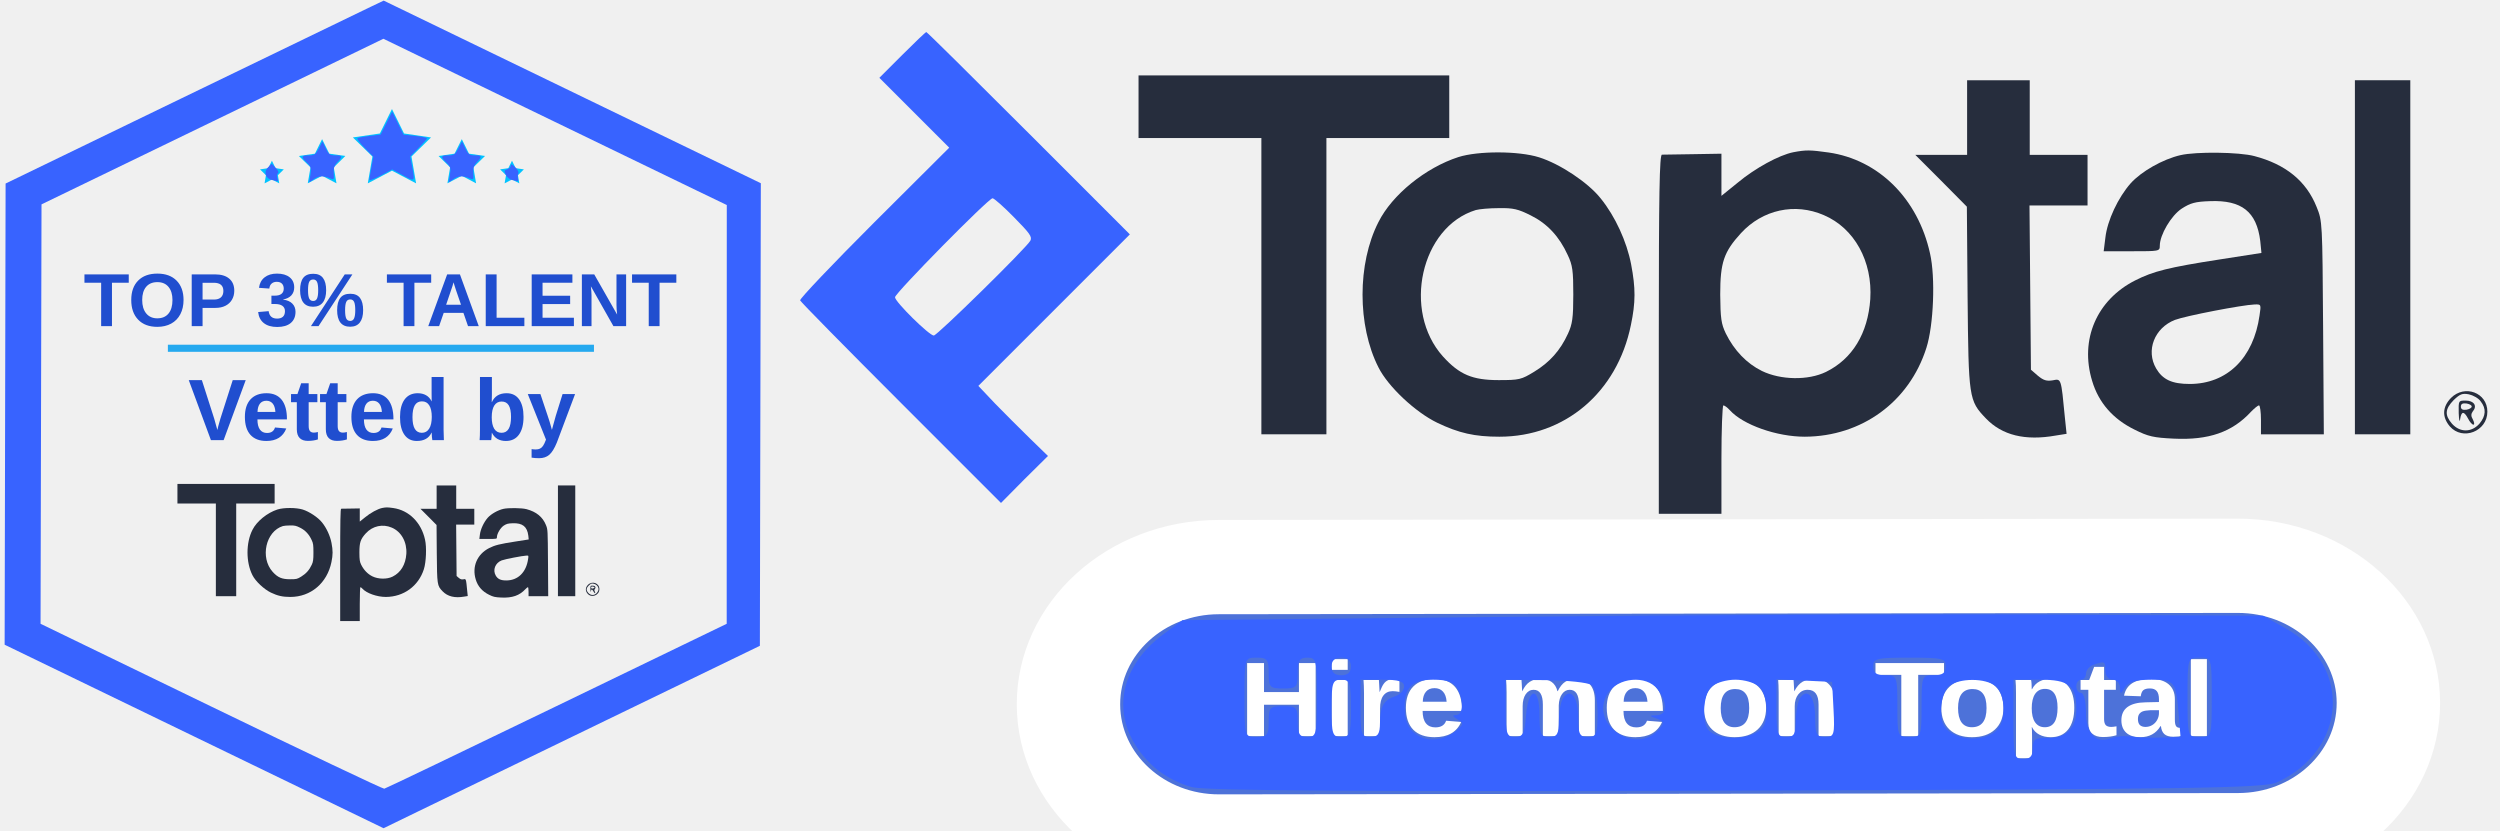
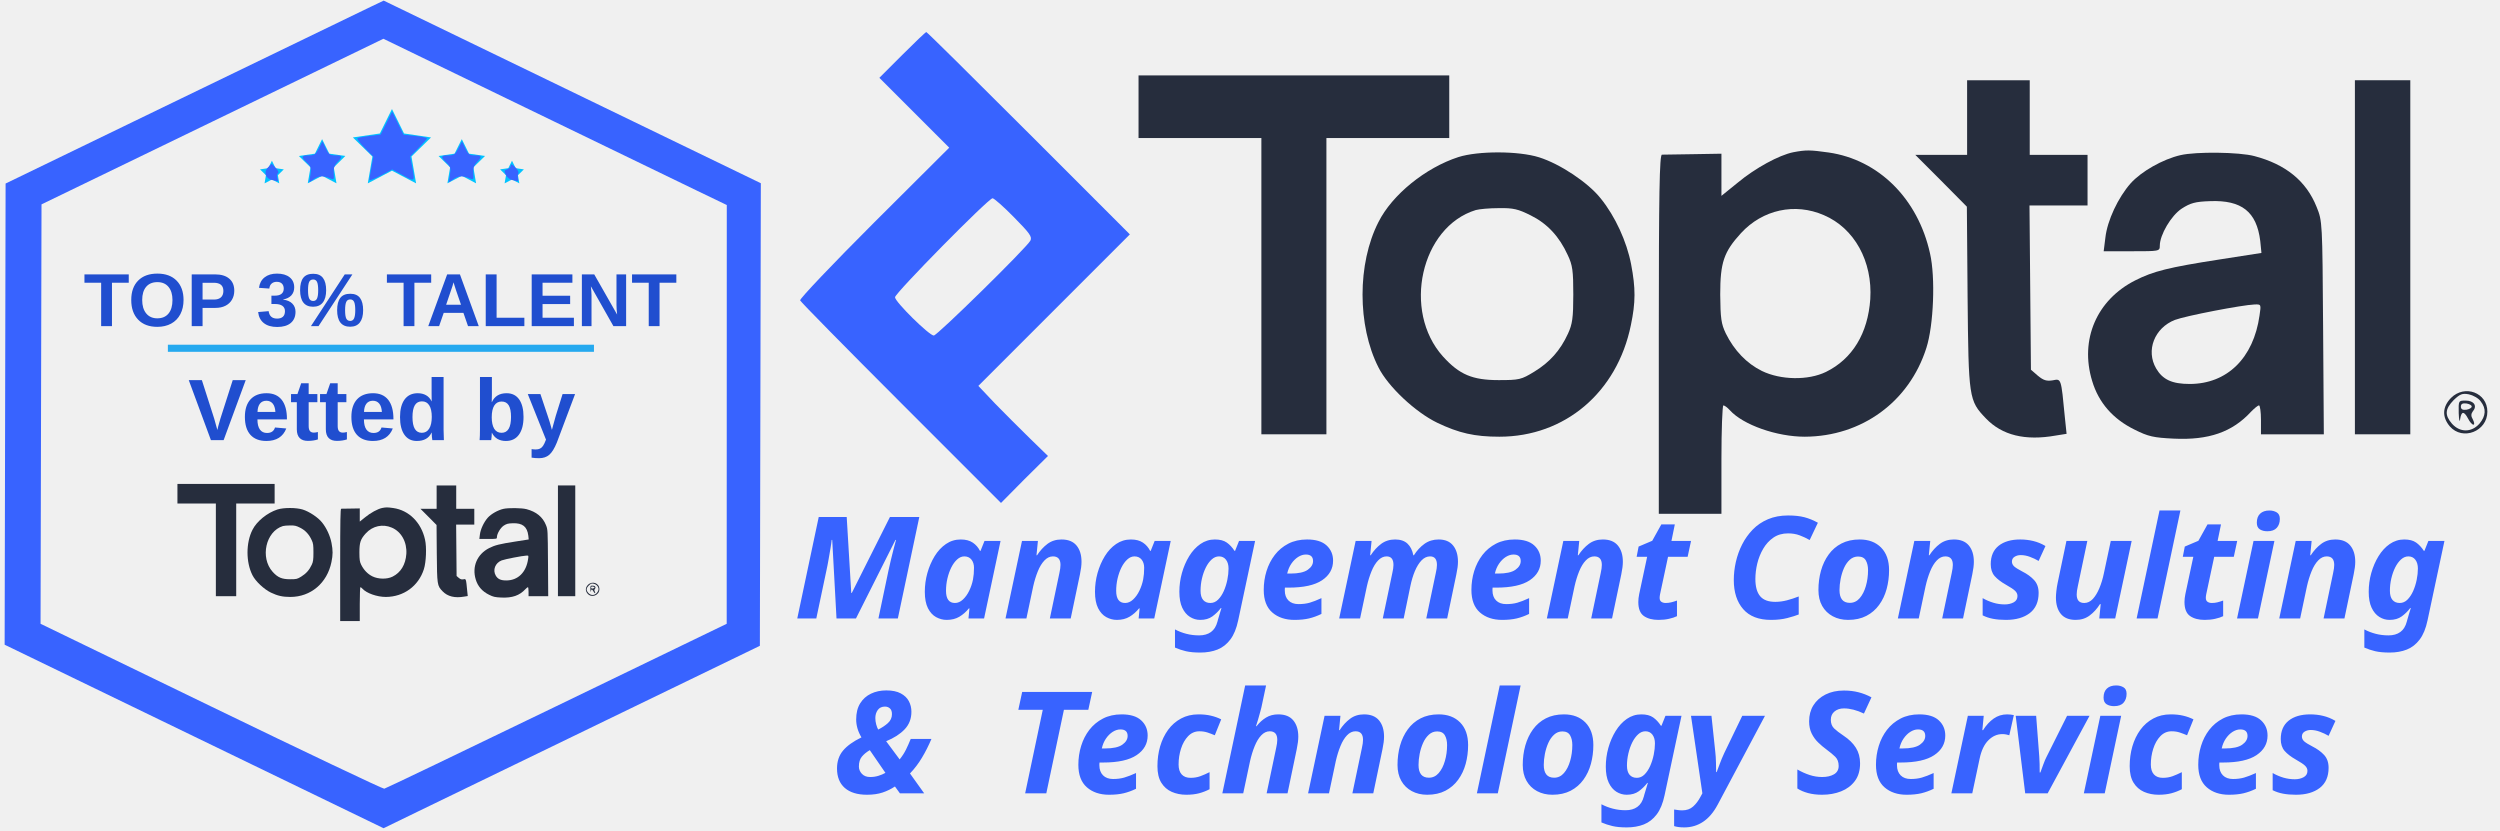
<svg xmlns="http://www.w3.org/2000/svg" xmlns:xlink="http://www.w3.org/1999/xlink" width="903" height="300" viewBox="0 0 903 300" fill="none" version="1.1" id="svg5">
  <defs id="defs12" />
  <path d="m 325.89,19.845 -8.265,8.265 12.615,12.615 12.615,12.615 -27.144,27.057 c -14.877,14.877 -26.883,27.492 -26.709,28.101 0.174,0.522 16.617,17.226 36.453,37.062 l 36.105,36.105 8.439,-8.526 8.526,-8.439 -6.525,-6.351 c -3.567,-3.48 -9.222,-9.135 -12.615,-12.615 L 353.382,139.383 380.7,112.065 408.105,84.66 371.565,48.12 C 351.468,28.023 334.851,11.58 334.59,11.58 c -0.261,0 -4.176,3.741 -8.7,8.265 z m 40.368,58.638 c 5.742,5.829 6.612,7.047 5.916,8.439 -1.479,2.697 -33.669,34.278 -34.887,34.278 -1.653,0 -14.007,-12.18 -14.007,-13.833 0,-1.479 33.756,-35.757 35.235,-35.757 0.522,0 4.002,3.045 7.743,6.873 z" fill="#3863ff" id="path4" style="fill:#3863ff;fill-opacity:1;stroke-width:0.087" />
  <g id="g2" transform="translate(0,-52)">
    <path d="m 885.303,195.733 c -3.132,3.219 -3.306,6.873 -0.435,10.266 4.611,5.307 13.572,1.827 13.572,-5.307 0,-6.873 -8.178,-9.918 -13.137,-4.959 z m 10.701,1.218 c 2.088,2.61 1.914,5.307 -0.435,8.091 -2.871,3.219 -7.047,3.219 -9.918,0 -2.697,-3.132 -2.523,-5.307 0.609,-8.526 2.262,-2.175 3.132,-2.523 5.481,-2.088 1.566,0.348 3.48,1.392 4.263,2.523 z" id="path11" style="fill:#262d3d;stroke-width:0.087" />
    <path d="m 411.24,90.55 v 11.31 h 22.185 22.185 v 53.505 53.505 H 467.355 479.1 V 155.365 101.86 h 22.185 22.185 V 90.55 79.24 H 467.355 411.24 Z" id="path5" style="fill:#262d3d;stroke-width:0.087" />
    <path d="m 710.52,94.465 v 13.485 h -9.309 -9.396 l 9.309,9.309 9.309,9.396 0.261,32.625 c 0.348,36.54 0.435,37.41 6.612,43.848 5.829,6.09 14.181,8.178 25.317,6.177 l 3.828,-0.609 -0.609,-5.829 c -1.392,-14.529 -1.305,-14.094 -4.437,-13.485 -2.175,0.348 -3.306,0 -5.307,-1.653 l -2.523,-2.175 -0.261,-29.667 -0.261,-29.667 h 10.527 10.44 v -9.135 -9.135 H 743.58 733.14 V 94.465 80.98 h -11.31 -11.31 z" id="path6" style="fill:#262d3d;stroke-width:0.087" />
    <path d="M 850.59,144.925 V 208.87 H 860.595 870.6 V 144.925 80.98 H 860.595 850.59 Z" id="path7" style="fill:#262d3d;stroke-width:0.087" />
    <path d="m 647.706,106.993 c -5.133,1.044 -13.746,5.742 -20.01,10.962 l -5.916,4.785 v -7.569 -7.656 l -10.266,0.174 c -5.568,0.087 -10.701,0.174 -11.223,0.174 -0.87,0.087 -1.131,13.659 -1.131,64.902 v 64.815 h 11.31 11.31 v -19.575 c 0,-10.788 0.348,-19.575 0.696,-19.575 0.435,0 1.479,0.783 2.349,1.74 4.785,5.307 16.965,9.57 27.057,9.57 20.619,-0.087 37.758,-12.615 43.935,-32.103 2.61,-8.178 3.306,-25.404 1.305,-34.104 -4.35,-19.749 -18.531,-33.843 -36.627,-36.453 -6.786,-0.957 -8.178,-0.957 -12.789,-0.087 z m 11.049,22.707 c 11.049,4.698 17.661,16.704 16.791,30.363 -0.87,12.354 -6.438,21.576 -16.008,26.274 -6.438,3.132 -16.356,2.958 -23.142,-0.348 -5.481,-2.697 -10.005,-7.395 -13.05,-13.572 -1.653,-3.48 -1.914,-5.394 -2.001,-14.007 0,-11.658 1.305,-15.399 7.482,-22.185 7.83,-8.526 19.488,-11.049 29.928,-6.525 z" id="path8" style="fill:#262d3d;stroke-width:0.087" />
    <path d="m 526.776,108.733 c -11.832,3.828 -23.925,13.572 -28.884,23.49 -7.656,14.964 -7.656,37.41 0,52.461 3.48,6.96 13.311,16.182 21.228,20.01 7.83,3.741 13.485,5.046 22.446,5.046 23.664,0 42.543,-16.008 47.502,-40.281 1.74,-8.265 1.74,-13.398 0.087,-22.011 -1.566,-8.178 -5.742,-17.313 -10.962,-23.751 -4.611,-5.829 -14.79,-12.528 -22.272,-14.877 -7.482,-2.349 -22.011,-2.349 -29.145,-0.087 z m 26.1,21.054 c 6.003,2.958 10.353,7.656 13.398,14.355 1.74,3.654 2.001,5.655 2.001,14.268 0,8.439 -0.348,10.701 -1.914,14.094 -2.784,6.09 -6.612,10.353 -12.18,13.746 -4.698,2.871 -5.394,3.045 -12.876,3.045 -9.483,0 -14.181,-2.001 -20.097,-8.526 -14.79,-16.443 -8.004,-46.806 11.832,-52.896 1.218,-0.348 4.959,-0.696 8.352,-0.696 5.22,-0.087 6.96,0.348 11.484,2.61 z" id="path9" style="fill:#262d3d;stroke-width:0.087" />
    <path d="m 787.602,108.037 c -6.438,1.479 -14.181,5.916 -18.009,10.179 -4.524,5.133 -8.439,13.398 -9.135,19.662 l -0.609,4.872 h 10.179 c 9.918,0 10.092,0 10.092,-2.001 0,-3.915 4.089,-10.875 7.917,-13.398 3.132,-2.001 4.785,-2.523 10.266,-2.697 11.397,-0.435 16.791,3.828 18.096,14.355 l 0.435,4.35 -15.051,2.349 c -18.531,2.871 -24.012,4.263 -30.537,7.569 -13.92,7.047 -20.097,21.402 -15.573,36.279 2.349,7.917 7.569,13.833 15.399,17.661 4.872,2.436 6.786,2.871 14.094,3.219 12.615,0.609 21.141,-2.349 27.927,-9.744 1.218,-1.218 2.436,-2.262 2.871,-2.262 0.348,0 0.696,2.349 0.696,5.22 v 5.22 h 11.31 11.397 l -0.261,-38.541 c -0.261,-38.193 -0.261,-38.454 -2.349,-43.587 -3.741,-9.396 -11.223,-15.399 -22.446,-18.357 -5.481,-1.479 -21.141,-1.653 -26.709,-0.348 z m 28.536,57.942 c -2.175,15.399 -11.745,24.708 -25.23,24.708 -6.351,0 -9.744,-1.566 -12.093,-5.568 -3.828,-6.525 -0.609,-14.703 6.786,-17.574 3.915,-1.479 24.273,-5.394 28.71,-5.568 2.436,-0.087 2.436,-0.087 1.827,4.002 z" id="path10" style="fill:#262d3d;stroke-width:0.087" />
    <path d="m 888.087,201.214 c 0.087,2.523 0.348,3.567 0.522,2.175 0.435,-2.958 1.392,-2.958 2.871,-0.174 0.609,1.218 1.479,2.175 1.914,2.175 0.435,0 0.348,-0.783 -0.174,-1.827 -0.783,-1.305 -0.696,-2.088 0,-3.045 1.653,-1.914 0.348,-3.828 -2.61,-3.828 -2.61,0 -2.61,0 -2.523,4.524 z m 4.698,-2.349 c 0,0.435 -0.87,0.957 -1.914,1.131 -1.392,0.174 -2.001,-0.174 -2.001,-1.131 0,-0.957 0.609,-1.305 2.001,-1.131 1.044,0.174 1.914,0.609 1.914,1.131 z" id="path12" style="fill:#262d3d;stroke-width:0.087" />
  </g>
  <g transform="matrix(1.608508,0,0,1.608508,93.91936,39.3834)" id="g1">
    <path d="M 20.85,6.38 26.91,5.49 29.63,0 l 2.71,5.49 6.06,0.89 -4.39,4.28 1.04,6.03 -5.42,-2.85 -5.43,2.85 1.04,-6.03 z m 33.06,7.17 1.85,-0.27 0.82,-1.67 0.83,1.67 1.84,0.27 -1.33,1.31 0.31,1.83 -1.65,-0.87 -1.66,0.87 0.32,-1.83 z m -3.38,-3.01 -3.61,-0.52 -1.61,-3.26 -1.62,3.26 -3.6,0.52 2.6,2.55 -0.61,3.59 3.23,-1.69 3.21,1.69 -0.61,-3.59 z M 5.34,13.55 3.49,13.28 2.67,11.61 1.84,13.28 0,13.55 1.33,14.86 1.02,16.69 2.67,15.82 4.32,16.69 4.01,14.86 Z m 3.38,-3.01 3.61,-0.52 1.61,-3.26 1.61,3.26 3.61,0.52 -2.6,2.55 0.61,3.59 -3.23,-1.69 -3.22,1.69 0.62,-3.59 z" fill="#00c3ff" id="path1" />
  </g>
  <text x="137.386" y="117.794" text-anchor="middle" fill="#204ecf" font-family="Arial, sans-serif" font-weight="900" font-size="27.172px" id="text1" style="stroke-width:1.598">TOP 3% TALENT</text>
  <line x1="60.635" y1="125.794" x2="214.539" y2="125.794" stroke="#25a9ef" stroke-width="2.565" id="line1" />
  <text x="137.926" y="158.967" text-anchor="middle" fill="#204ecf" font-family="Arial, sans-serif" font-weight="700" font-size="31.474px" id="text2" style="stroke-width:2.098">Vetted by</text>
  <g id="g2-7" transform="matrix(0.3128197,0,0,0.3128197,-64.5543,150.0065)">
    <path d="m 885.303,195.733 c -3.132,3.219 -3.306,6.873 -0.435,10.266 4.611,5.307 13.572,1.827 13.572,-5.307 0,-6.873 -8.178,-9.918 -13.137,-4.959 z m 10.701,1.218 c 2.088,2.61 1.914,5.307 -0.435,8.091 -2.871,3.219 -7.047,3.219 -9.918,0 -2.697,-3.132 -2.523,-5.307 0.609,-8.526 2.262,-2.175 3.132,-2.523 5.481,-2.088 1.566,0.348 3.48,1.392 4.263,2.523 z" id="path11-1" style="fill:#262d3d;stroke-width:0.087" />
    <path d="m 411.24,90.55 v 11.31 h 22.185 22.185 v 53.505 53.505 H 467.355 479.1 V 155.365 101.86 h 22.185 22.185 V 90.55 79.24 H 467.355 411.24 Z" id="path5-1" style="fill:#262d3d;stroke-width:0.087" />
    <path d="m 710.52,94.465 v 13.485 h -9.309 -9.396 l 9.309,9.309 9.309,9.396 0.261,32.625 c 0.348,36.54 0.435,37.41 6.612,43.848 5.829,6.09 14.181,8.178 25.317,6.177 l 3.828,-0.609 -0.609,-5.829 c -1.392,-14.529 -1.305,-14.094 -4.437,-13.485 -2.175,0.348 -3.306,0 -5.307,-1.653 l -2.523,-2.175 -0.261,-29.667 -0.261,-29.667 h 10.527 10.44 v -9.135 -9.135 H 743.58 733.14 V 94.465 80.98 h -11.31 -11.31 z" id="path6-5" style="fill:#262d3d;stroke-width:0.087" />
    <path d="M 850.59,144.925 V 208.87 H 860.595 870.6 V 144.925 80.98 H 860.595 850.59 Z" id="path7-2" style="fill:#262d3d;stroke-width:0.087" />
    <path d="m 647.706,106.993 c -5.133,1.044 -13.746,5.742 -20.01,10.962 l -5.916,4.785 v -7.569 -7.656 l -10.266,0.174 c -5.568,0.087 -10.701,0.174 -11.223,0.174 -0.87,0.087 -1.131,13.659 -1.131,64.902 v 64.815 h 11.31 11.31 v -19.575 c 0,-10.788 0.348,-19.575 0.696,-19.575 0.435,0 1.479,0.783 2.349,1.74 4.785,5.307 16.965,9.57 27.057,9.57 20.619,-0.087 37.758,-12.615 43.935,-32.103 2.61,-8.178 3.306,-25.404 1.305,-34.104 -4.35,-19.749 -18.531,-33.843 -36.627,-36.453 -6.786,-0.957 -8.178,-0.957 -12.789,-0.087 z m 11.049,22.707 c 11.049,4.698 17.661,16.704 16.791,30.363 -0.87,12.354 -6.438,21.576 -16.008,26.274 -6.438,3.132 -16.356,2.958 -23.142,-0.348 -5.481,-2.697 -10.005,-7.395 -13.05,-13.572 -1.653,-3.48 -1.914,-5.394 -2.001,-14.007 0,-11.658 1.305,-15.399 7.482,-22.185 7.83,-8.526 19.488,-11.049 29.928,-6.525 z" id="path8-7" style="fill:#262d3d;stroke-width:0.087" />
    <path d="m 526.776,108.733 c -11.832,3.828 -23.925,13.572 -28.884,23.49 -7.656,14.964 -7.656,37.41 0,52.461 3.48,6.96 13.311,16.182 21.228,20.01 7.83,3.741 13.485,5.046 22.446,5.046 23.664,0 42.543,-16.008 47.502,-40.281 1.74,-8.265 1.74,-13.398 0.087,-22.011 -1.566,-8.178 -5.742,-17.313 -10.962,-23.751 -4.611,-5.829 -14.79,-12.528 -22.272,-14.877 -7.482,-2.349 -22.011,-2.349 -29.145,-0.087 z m 26.1,21.054 c 6.003,2.958 10.353,7.656 13.398,14.355 1.74,3.654 2.001,5.655 2.001,14.268 0,8.439 -0.348,10.701 -1.914,14.094 -2.784,6.09 -6.612,10.353 -12.18,13.746 -4.698,2.871 -5.394,3.045 -12.876,3.045 -9.483,0 -14.181,-2.001 -20.097,-8.526 -14.79,-16.443 -8.004,-46.806 11.832,-52.896 1.218,-0.348 4.959,-0.696 8.352,-0.696 5.22,-0.087 6.96,0.348 11.484,2.61 z" id="path9-6" style="fill:#262d3d;stroke-width:0.087" />
    <path d="m 787.602,108.037 c -6.438,1.479 -14.181,5.916 -18.009,10.179 -4.524,5.133 -8.439,13.398 -9.135,19.662 l -0.609,4.872 h 10.179 c 9.918,0 10.092,0 10.092,-2.001 0,-3.915 4.089,-10.875 7.917,-13.398 3.132,-2.001 4.785,-2.523 10.266,-2.697 11.397,-0.435 16.791,3.828 18.096,14.355 l 0.435,4.35 -15.051,2.349 c -18.531,2.871 -24.012,4.263 -30.537,7.569 -13.92,7.047 -20.097,21.402 -15.573,36.279 2.349,7.917 7.569,13.833 15.399,17.661 4.872,2.436 6.786,2.871 14.094,3.219 12.615,0.609 21.141,-2.349 27.927,-9.744 1.218,-1.218 2.436,-2.262 2.871,-2.262 0.348,0 0.696,2.349 0.696,5.22 v 5.22 h 11.31 11.397 l -0.261,-38.541 c -0.261,-38.193 -0.261,-38.454 -2.349,-43.587 -3.741,-9.396 -11.223,-15.399 -22.446,-18.357 -5.481,-1.479 -21.141,-1.653 -26.709,-0.348 z m 28.536,57.942 c -2.175,15.399 -11.745,24.708 -25.23,24.708 -6.351,0 -9.744,-1.566 -12.093,-5.568 -3.828,-6.525 -0.609,-14.703 6.786,-17.574 3.915,-1.479 24.273,-5.394 28.71,-5.568 2.436,-0.087 2.436,-0.087 1.827,4.002 z" id="path10-1" style="fill:#262d3d;stroke-width:0.087" />
    <path d="m 888.087,201.214 c 0.087,2.523 0.348,3.567 0.522,2.175 0.435,-2.958 1.392,-2.958 2.871,-0.174 0.609,1.218 1.479,2.175 1.914,2.175 0.435,0 0.348,-0.783 -0.174,-1.827 -0.783,-1.305 -0.696,-2.088 0,-3.045 1.653,-1.914 0.348,-3.828 -2.61,-3.828 -2.61,0 -2.61,0 -2.523,4.524 z m 4.698,-2.349 c 0,0.435 -0.87,0.957 -1.914,1.131 -1.392,0.174 -2.001,-0.174 -2.001,-1.131 0,-0.957 0.609,-1.305 2.001,-1.131 1.044,0.174 1.914,0.609 1.914,1.131 z" id="path12-4" style="fill:#262d3d;stroke-width:0.087" />
  </g>
  <path style="fill:#3863ff;fill-opacity:1;stroke:#ffffff;stroke-width:0" d="M 70.109,266.013 1.675,232.87 1.848,149.581 2.022,66.292 65.541,35.526 C 100.476,18.604 131.204,3.738 133.825,2.49 l 4.765,-2.27 68.111,32.981 68.111,32.981 -0.173,83.543 -0.173,83.543 -55.454,26.862 c -30.5,14.774 -61.082,29.598 -67.961,32.944 l -12.507,6.082 z m 130.974,-11.001 61.401,-29.702 0.016,-75.627 0.016,-75.627 -11.096,-5.345 C 245.317,65.77 217.41,52.259 189.404,38.684 L 138.484,14.002 76.74,43.91 14.995,73.819 14.822,149.564 14.649,225.309 76.276,255.182 c 33.895,16.43 62.027,29.796 62.516,29.702 0.489,-0.093 28.52,-13.536 62.291,-29.872 z" id="path2" />
-   <g id="g4" transform="matrix(2.599143,0,0,2.369835,266.9705,-252.2132)">
-     <a xlink:href="https://www.toptal.com/management-consultants/resume/fred-hazan#j7WPOL" target="_blank" transform="matrix(1.472533,0,0,1.472533,-20.24107,-62.62845)" id="a4">
-       <rect x="45" y="172" width="125" height="30" rx="6" fill="#204ecf" id="rect3" />
-       <text x="107" y="191" text-anchor="middle" fill="#ffffff" font-family="Arial, sans-serif" font-weight="bold" font-size="11px" id="text4">Hire me on Toptal</text>
-     </a>
-     <g id="g3">
-       <rect style="fill:#ffffff;fill-opacity:0.207;stroke:#ffffff;stroke-width:14.37;stroke-dasharray:none;stroke-opacity:1" id="rect13" width="183.426" height="41.824" x="45.423" y="192.953" ry="20.912" transform="matrix(0.999999,-0.00140444,0.00162326,0.9999987,0,0)" />
-       <path style="fill:#3863ff;fill-opacity:1;stroke:#ffffff;stroke-width:0" d="m 63.01,226.414 c -1.675,-0.425 -3.921,-1.699 -5.225,-2.963 -6.312,-6.117 -5.783,-14.755 1.251,-20.422 l 2.582,-2.08 44.799,-0.506 c 24.64,-0.279 58.433,-0.43 75.096,-0.336 l 30.297,0.17 3.254,2.016 c 9.114,5.646 8.375,18.471 -1.347,23.375 -1.755,0.885 -11.474,1.048 -74.893,1.255 -51.916,0.169 -73.721,0.023 -75.814,-0.509 z M 179.779,220.484 c 0,-1.399 0.306,-1.627 2.116,-1.575 2.49,0.071 3.932,-1.527 3.932,-4.355 0,-3.632 -1.005,-4.532 -5.064,-4.532 h -3.673 v 6.049 c 0,5.601 0.1,6.049 1.344,6.049 0.976,0 1.344,-0.448 1.344,-1.635 z m -79.976,-2.83 c 0.896,-0.854 0.896,-1.031 0,-1.598 -0.669,-0.423 -0.726,-0.641 -0.168,-0.648 1.019,-0.013 1.1,-2.302 0.144,-4.087 -0.507,-0.947 -1.413,-1.3 -3.337,-1.3 -3.138,0 -4.219,1.446 -3.903,5.222 0.323,3.871 4.334,5.202 7.264,2.411 z m 28.077,-0.124 c 0.717,-0.913 0.661,-1.171 -0.336,-1.565 -1.122,-0.443 -1.123,-0.475 -0.018,-0.519 1.472,-0.059 1.521,-1.944 0.104,-3.967 -1.552,-2.215 -5.55,-1.823 -6.95,0.682 -2.607,4.666 3.927,9.539 7.199,5.37 z m 14.408,-0.325 c 0.883,-1.389 0.569,-5.029 -0.528,-6.127 -0.581,-0.581 -2.071,-1.056 -3.312,-1.056 -1.241,0 -2.731,0.475 -3.312,1.056 -1.263,1.263 -1.408,5.886 -0.216,6.854 1.938,1.574 6.171,1.156 7.369,-0.728 z m 32.619,0.35 c 1.173,-1.492 1.049,-5.212 -0.216,-6.476 -1.361,-1.361 -5.263,-1.361 -6.625,0 -1.1,1.1 -1.41,4.739 -0.523,6.135 1.407,2.214 5.734,2.414 7.364,0.341 z m 17.648,1.061 c 0.558,0.02 1.314,0.096 1.68,0.169 0.366,0.073 1.884,0.098 3.372,0.054 l 2.706,-0.08 -0.215,-2.856 c -0.43,-5.7 -0.547,-5.881 -3.832,-5.881 -2.127,0 -3.174,0.336 -3.663,1.176 -0.652,1.12 -0.686,1.12 -0.705,0 -0.011,-0.647 -0.474,-1.176 -1.029,-1.176 -0.56,0 -1.008,-0.597 -1.008,-1.344 0,-1.48 -0.083,-1.528 -1.625,-0.936 -0.585,0.224 -1.063,0.829 -1.063,1.344 0,0.515 -0.302,0.936 -0.672,0.936 -0.37,0 -0.672,0.454 -0.672,1.008 0,0.554 0.302,1.008 0.672,1.008 0.37,0 0.672,1.346 0.672,2.991 0,3.161 1.363,4.766 3.36,3.958 0.554,-0.224 1.465,-0.392 2.022,-0.372 z M 73.592,216.407 c 0,-2.166 0.16,-2.352 2.016,-2.352 1.856,0 2.016,0.187 2.016,2.352 0,1.904 0.256,2.352 1.344,2.352 1.245,0 1.344,-0.448 1.344,-6.049 0,-5.601 -0.1,-6.049 -1.344,-6.049 -1.088,0 -1.344,0.448 -1.344,2.352 0,2.166 -0.16,2.352 -2.016,2.352 -1.856,0 -2.016,-0.187 -2.016,-2.352 0,-2.061 -0.208,-2.352 -1.68,-2.352 -1.668,0 -1.68,0.045 -1.68,6.049 0,6.004 0.012,6.049 1.68,6.049 1.472,0 1.68,-0.291 1.68,-2.352 z m 11.425,-2.016 c 0,-3.92 -0.138,-4.368 -1.344,-4.368 -1.206,0 -1.344,0.448 -1.344,4.368 0,3.92 0.138,4.368 1.344,4.368 1.206,0 1.344,-0.448 1.344,-4.368 z m 4.043,2.184 c 0.012,-2.508 0.515,-3.448 2.174,-4.06 0.647,-0.239 1.176,-0.897 1.176,-1.463 0,-0.772 -0.757,-1.029 -3.024,-1.029 h -3.024 v 4.368 c 0,3.92 0.138,4.368 1.344,4.368 1.066,0 1.346,-0.451 1.354,-2.184 z m 20.283,-0.956 c 0.293,-4.484 1.885,-4.718 1.885,-0.277 0,2.968 0.176,3.416 1.344,3.416 1.103,0 1.346,-0.451 1.354,-2.52 0.006,-1.386 0.274,-2.937 0.597,-3.446 1.025,-1.619 2.081,-0.106 2.081,2.982 0,2.537 0.202,2.985 1.344,2.985 1.177,0 1.344,-0.448 1.344,-3.614 0,-2.074 -0.358,-3.909 -0.84,-4.306 -0.462,-0.381 -3.335,-0.718 -6.385,-0.749 l -5.545,-0.056 v 4.363 c 0,3.874 0.147,4.363 1.307,4.363 1.079,0 1.343,-0.548 1.512,-3.14 z m 37.515,0.62 c 0.006,-1.386 0.274,-2.937 0.597,-3.446 1.025,-1.619 2.081,-0.106 2.081,2.982 0,2.56 0.196,2.985 1.376,2.985 1.261,0 1.36,-0.35 1.176,-4.2 l -0.2,-4.2 -3.864,-0.202 -3.864,-0.202 v 4.402 c 0,3.954 0.137,4.402 1.344,4.402 1.103,0 1.346,-0.451 1.354,-2.52 z m 17.464,-2.184 c 0,-4.57 0.048,-4.704 1.68,-4.704 1.232,0 1.68,-0.358 1.68,-1.344 0,-1.225 -0.448,-1.344 -5.041,-1.344 -4.592,0 -5.041,0.119 -5.041,1.344 0,0.986 0.448,1.344 1.68,1.344 1.632,0 1.68,0.134 1.68,4.704 0,4.57 0.048,4.704 1.68,4.704 1.632,0 1.68,-0.134 1.68,-4.704 z m 40.324,-1.344 c 0,-6.004 -0.013,-6.049 -1.68,-6.049 -1.668,0 -1.68,0.045 -1.68,6.049 0,6.004 0.012,6.049 1.68,6.049 1.668,0 1.68,-0.045 1.68,-6.049 z M 85.017,208.006 c 0,-0.896 -0.448,-1.344 -1.344,-1.344 -0.896,0 -1.344,0.448 -1.344,1.344 0,0.896 0.448,1.344 1.344,1.344 0.896,0 1.344,-0.448 1.344,-1.344 z" id="path3" />
-     </g>
-   </g>
  <path style="fill:#3863ff;fill-opacity:1;stroke:#ffffff;stroke-width:0" d="m 133.406,65.018 c 0,-0.323 0.325,-2.349 0.723,-4.501 l 0.723,-3.913 -3.14,-3.188 c -1.727,-1.753 -2.884,-3.337 -2.571,-3.52 0.313,-0.182 2.315,-0.543 4.449,-0.802 l 3.88,-0.47 2.093,-4.146 2.093,-4.146 2.047,4.156 2.047,4.156 4.245,0.455 c 2.335,0.25 4.245,0.636 4.245,0.857 0,0.221 -1.365,1.788 -3.033,3.482 l -3.033,3.079 0.681,3.588 c 1.066,5.621 1.083,5.605 -3.253,3.24 l -3.933,-2.145 -4.132,2.202 c -2.272,1.211 -4.132,1.938 -4.132,1.614 z" id="path13" />
  <path style="fill:#3863ff;fill-opacity:1;stroke:#ffffff;stroke-width:0" d="m 112.117,63.096 c 0.376,-2.349 0.204,-2.948 -1.234,-4.299 -2.247,-2.111 -2.106,-2.679 0.665,-2.679 2.021,0 2.51,-0.339 3.628,-2.518 l 1.292,-2.518 1.201,2.518 c 1.031,2.162 1.516,2.518 3.429,2.518 2.625,0 2.736,0.38 0.735,2.51 -1.091,1.161 -1.437,2.238 -1.284,4.003 0.183,2.119 0.057,2.351 -1.028,1.897 -2.664,-1.115 -4.187,-1.096 -5.976,0.077 l -1.864,1.221 z" id="path14" />
  <path style="fill:#3863ff;fill-opacity:1;stroke:#ffffff;stroke-width:0" d="m 98.458,65.061 c -2.479,-0.39 -3.388,-2.867 -1.68,-4.574 l 1.344,-1.344 1.473,1.497 c 0.835,0.848 1.187,1.674 0.813,1.905 -0.363,0.224 -0.476,0.987 -0.251,1.695 0.225,0.708 0.313,1.242 0.195,1.187 -0.117,-0.055 -0.969,-0.22 -1.893,-0.365 z" id="path15" />
  <path style="fill:#3863ff;fill-opacity:1;stroke:#ffffff;stroke-width:0" d="m 162.522,63.096 c 0.376,-2.349 0.204,-2.948 -1.234,-4.299 -2.247,-2.111 -2.106,-2.679 0.665,-2.679 2.021,0 2.51,-0.339 3.628,-2.518 l 1.292,-2.518 1.201,2.518 c 1.031,2.162 1.516,2.518 3.429,2.518 2.625,0 2.736,0.38 0.735,2.51 -1.091,1.161 -1.437,2.238 -1.284,4.003 0.183,2.119 0.057,2.351 -1.028,1.897 -2.664,-1.115 -4.187,-1.096 -5.976,0.077 l -1.864,1.221 z" id="path16" />
  <path style="fill:#3863ff;fill-opacity:1;stroke:#ffffff;stroke-width:0" d="" id="path17" />
  <path style="fill:#3863ff;fill-opacity:1;stroke:#ffffff;stroke-width:0" d="m 185.155,65.061 c -0.951,-0.15 -2.013,-0.972 -2.447,-1.894 -0.656,-1.394 -0.583,-1.687 0.504,-2.032 0.699,-0.222 1.271,-0.826 1.271,-1.342 0,-0.645 0.486,-0.474 1.556,0.549 0.856,0.818 1.392,1.791 1.193,2.16 -0.199,0.37 -0.276,1.201 -0.169,1.848 0.106,0.647 0.099,1.131 -0.017,1.075 -0.116,-0.055 -0.966,-0.22 -1.89,-0.365 z" id="path18" />
+   <a id="a5" xlink:href="https://www.toptal.com/management-consultants/resume/fred-hazan#j7WPOL" target="_blank" xlink:role="" xlink:title="Management Consulting">
+     <text xml:space="preserve" style="font-style:italic;font-weight:bold;font-size:51.307px;font-family:'Segoe UI';-inkscape-font-specification:'Segoe UI, Bold Italic';writing-mode:lr-tb;direction:ltr;fill:#3863ff;stroke:#ffffff;stroke-width:0" x="286.646" y="223.389" id="text3">
+       <tspan id="tspan1" x="286.646" y="223.389" style="stroke-width:0">Management Consulting</tspan>
+       <tspan x="286.646" y="287.523" id="tspan3" style="stroke-width:0" />
+     </text>
+   </a>
+   <a id="a4" xlink:href="https://www.toptal.com/developers/resume/fred-hazan#j7WPOL" xlink:role="" target="_blank" xlink:title="Technology Services">
+     <text xml:space="preserve" style="font-style:italic;font-weight:bold;font-size:51.281px;font-family:'Segoe UI';-inkscape-font-specification:'Segoe UI, Bold Italic';writing-mode:lr-tb;direction:ltr;fill:#3863ff;stroke:#ffffff;stroke-width:0" x="300.642" y="286.545" id="text4">
+       <tspan id="tspan4" x="300.642" y="286.545" style="stroke-width:0">&amp;  Technology Services</tspan>
+     </text>
+   </a>
</svg>
